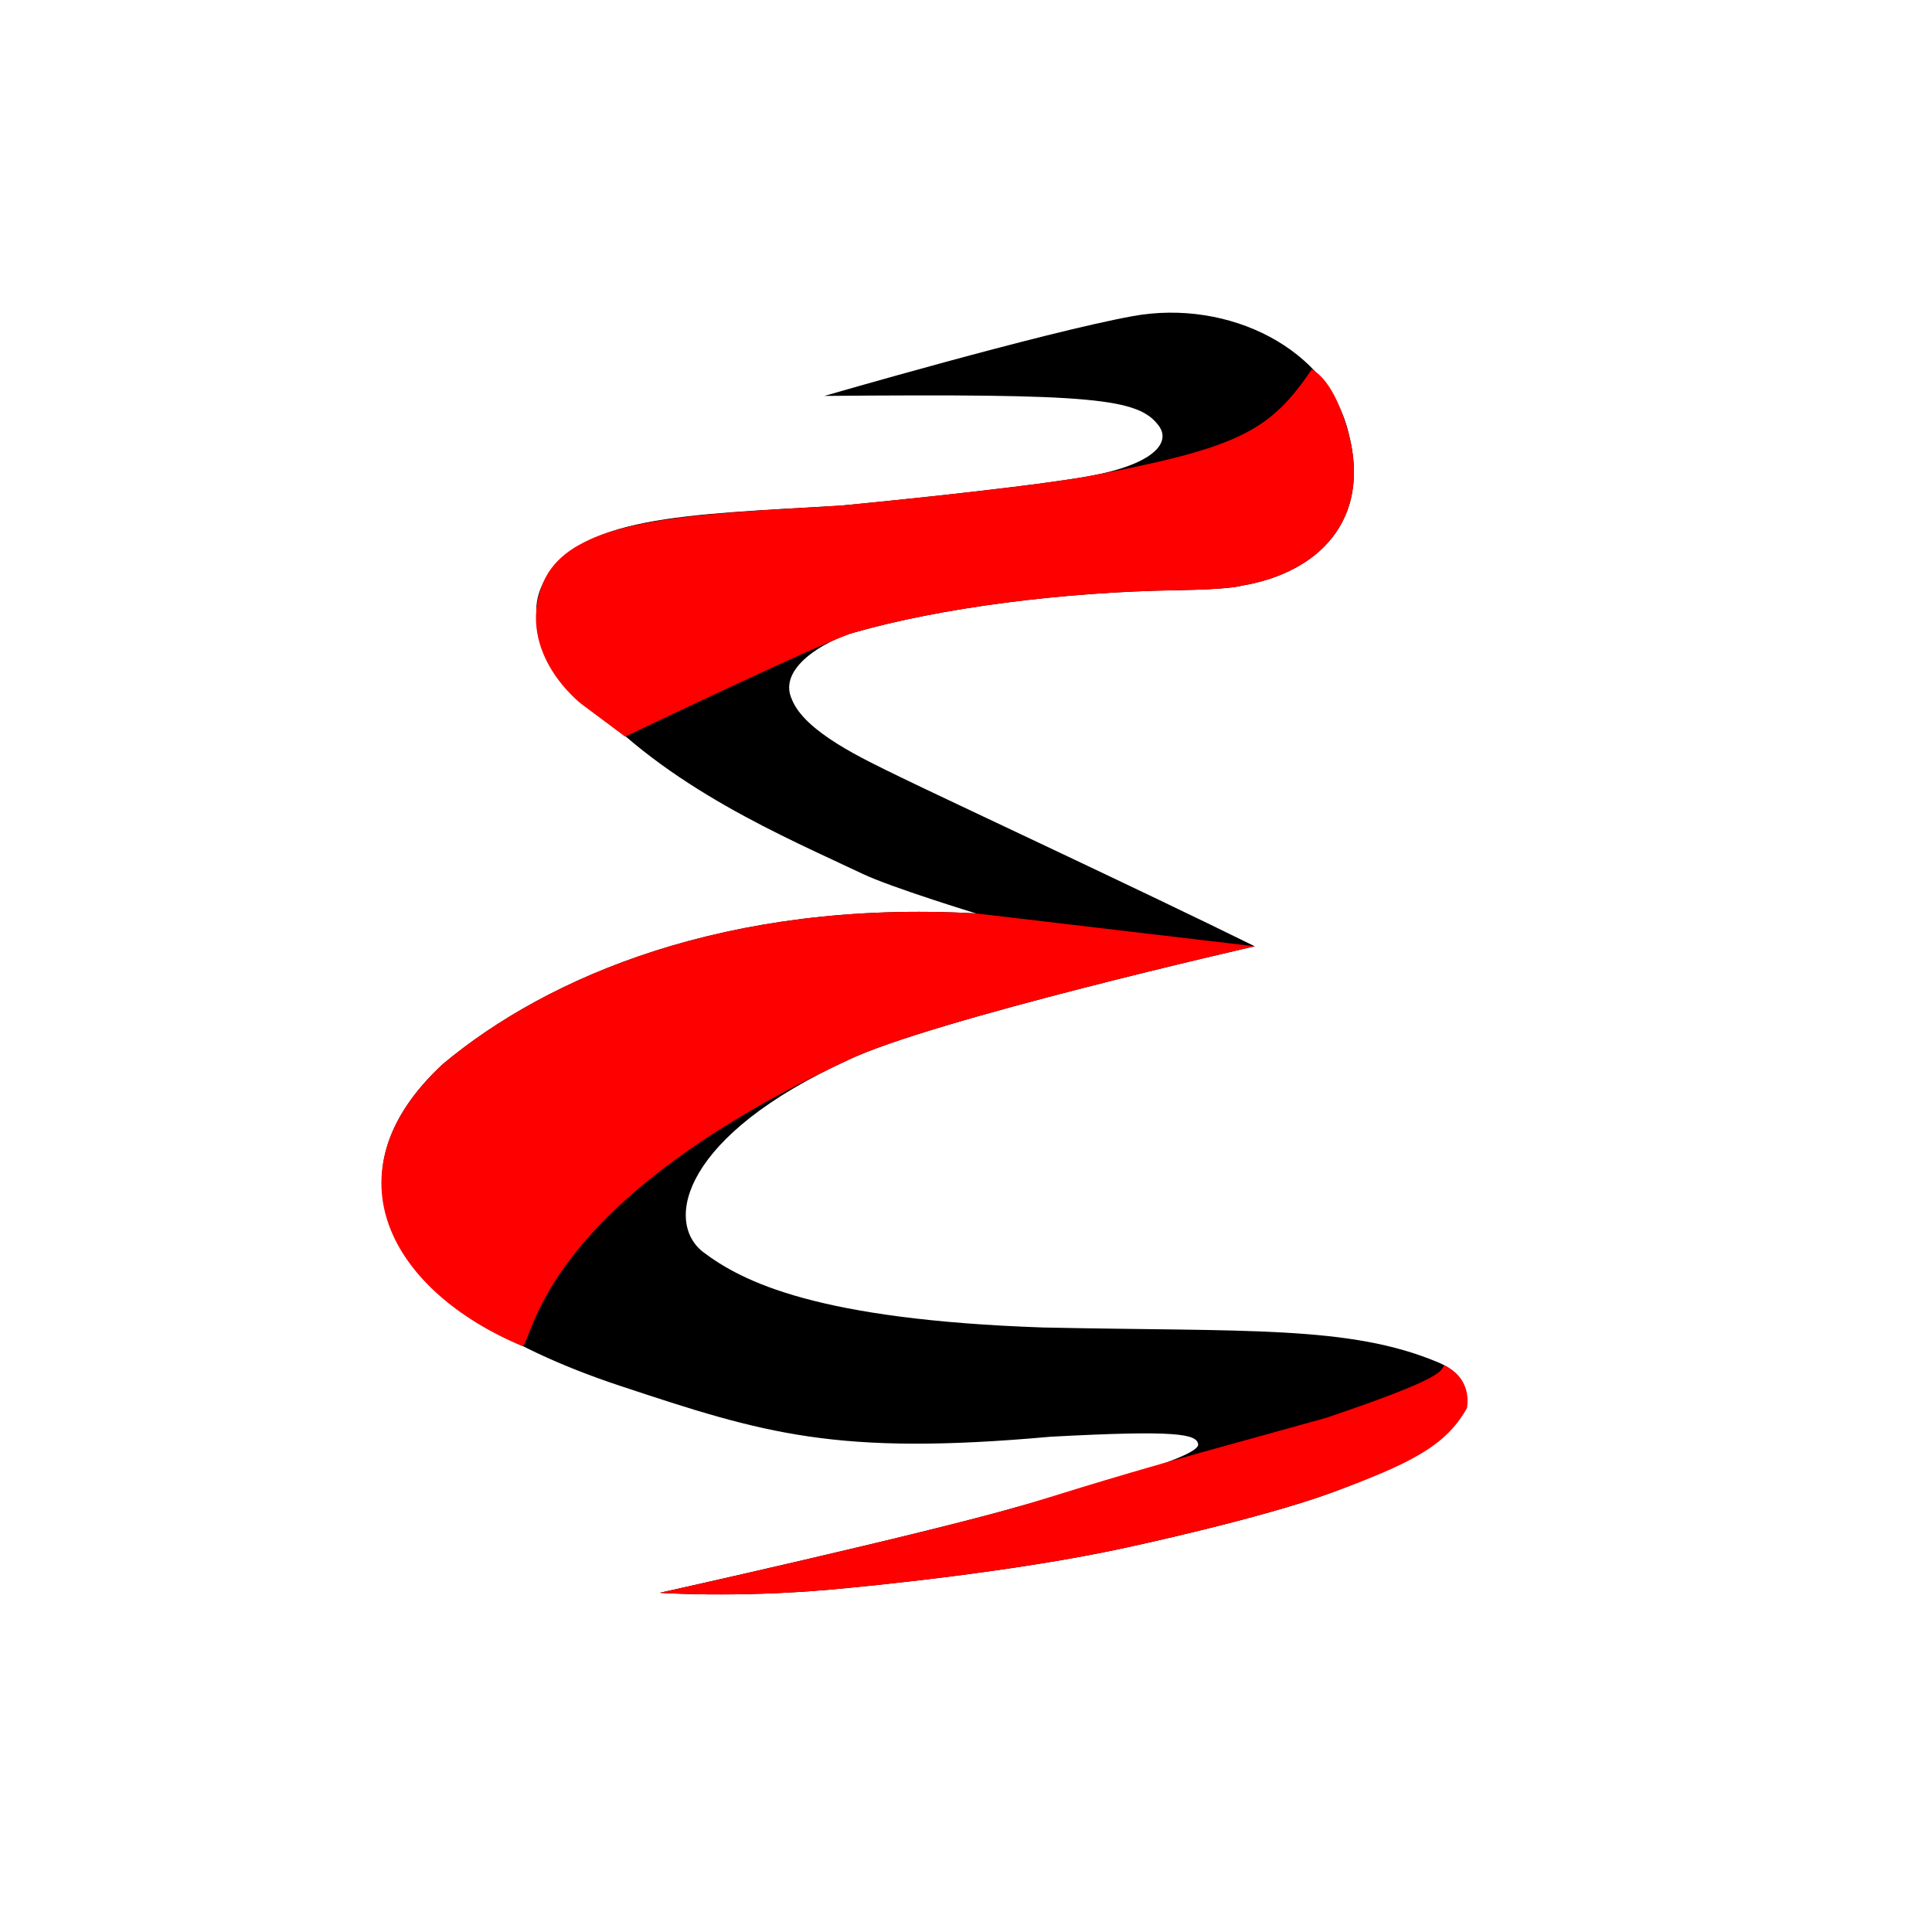
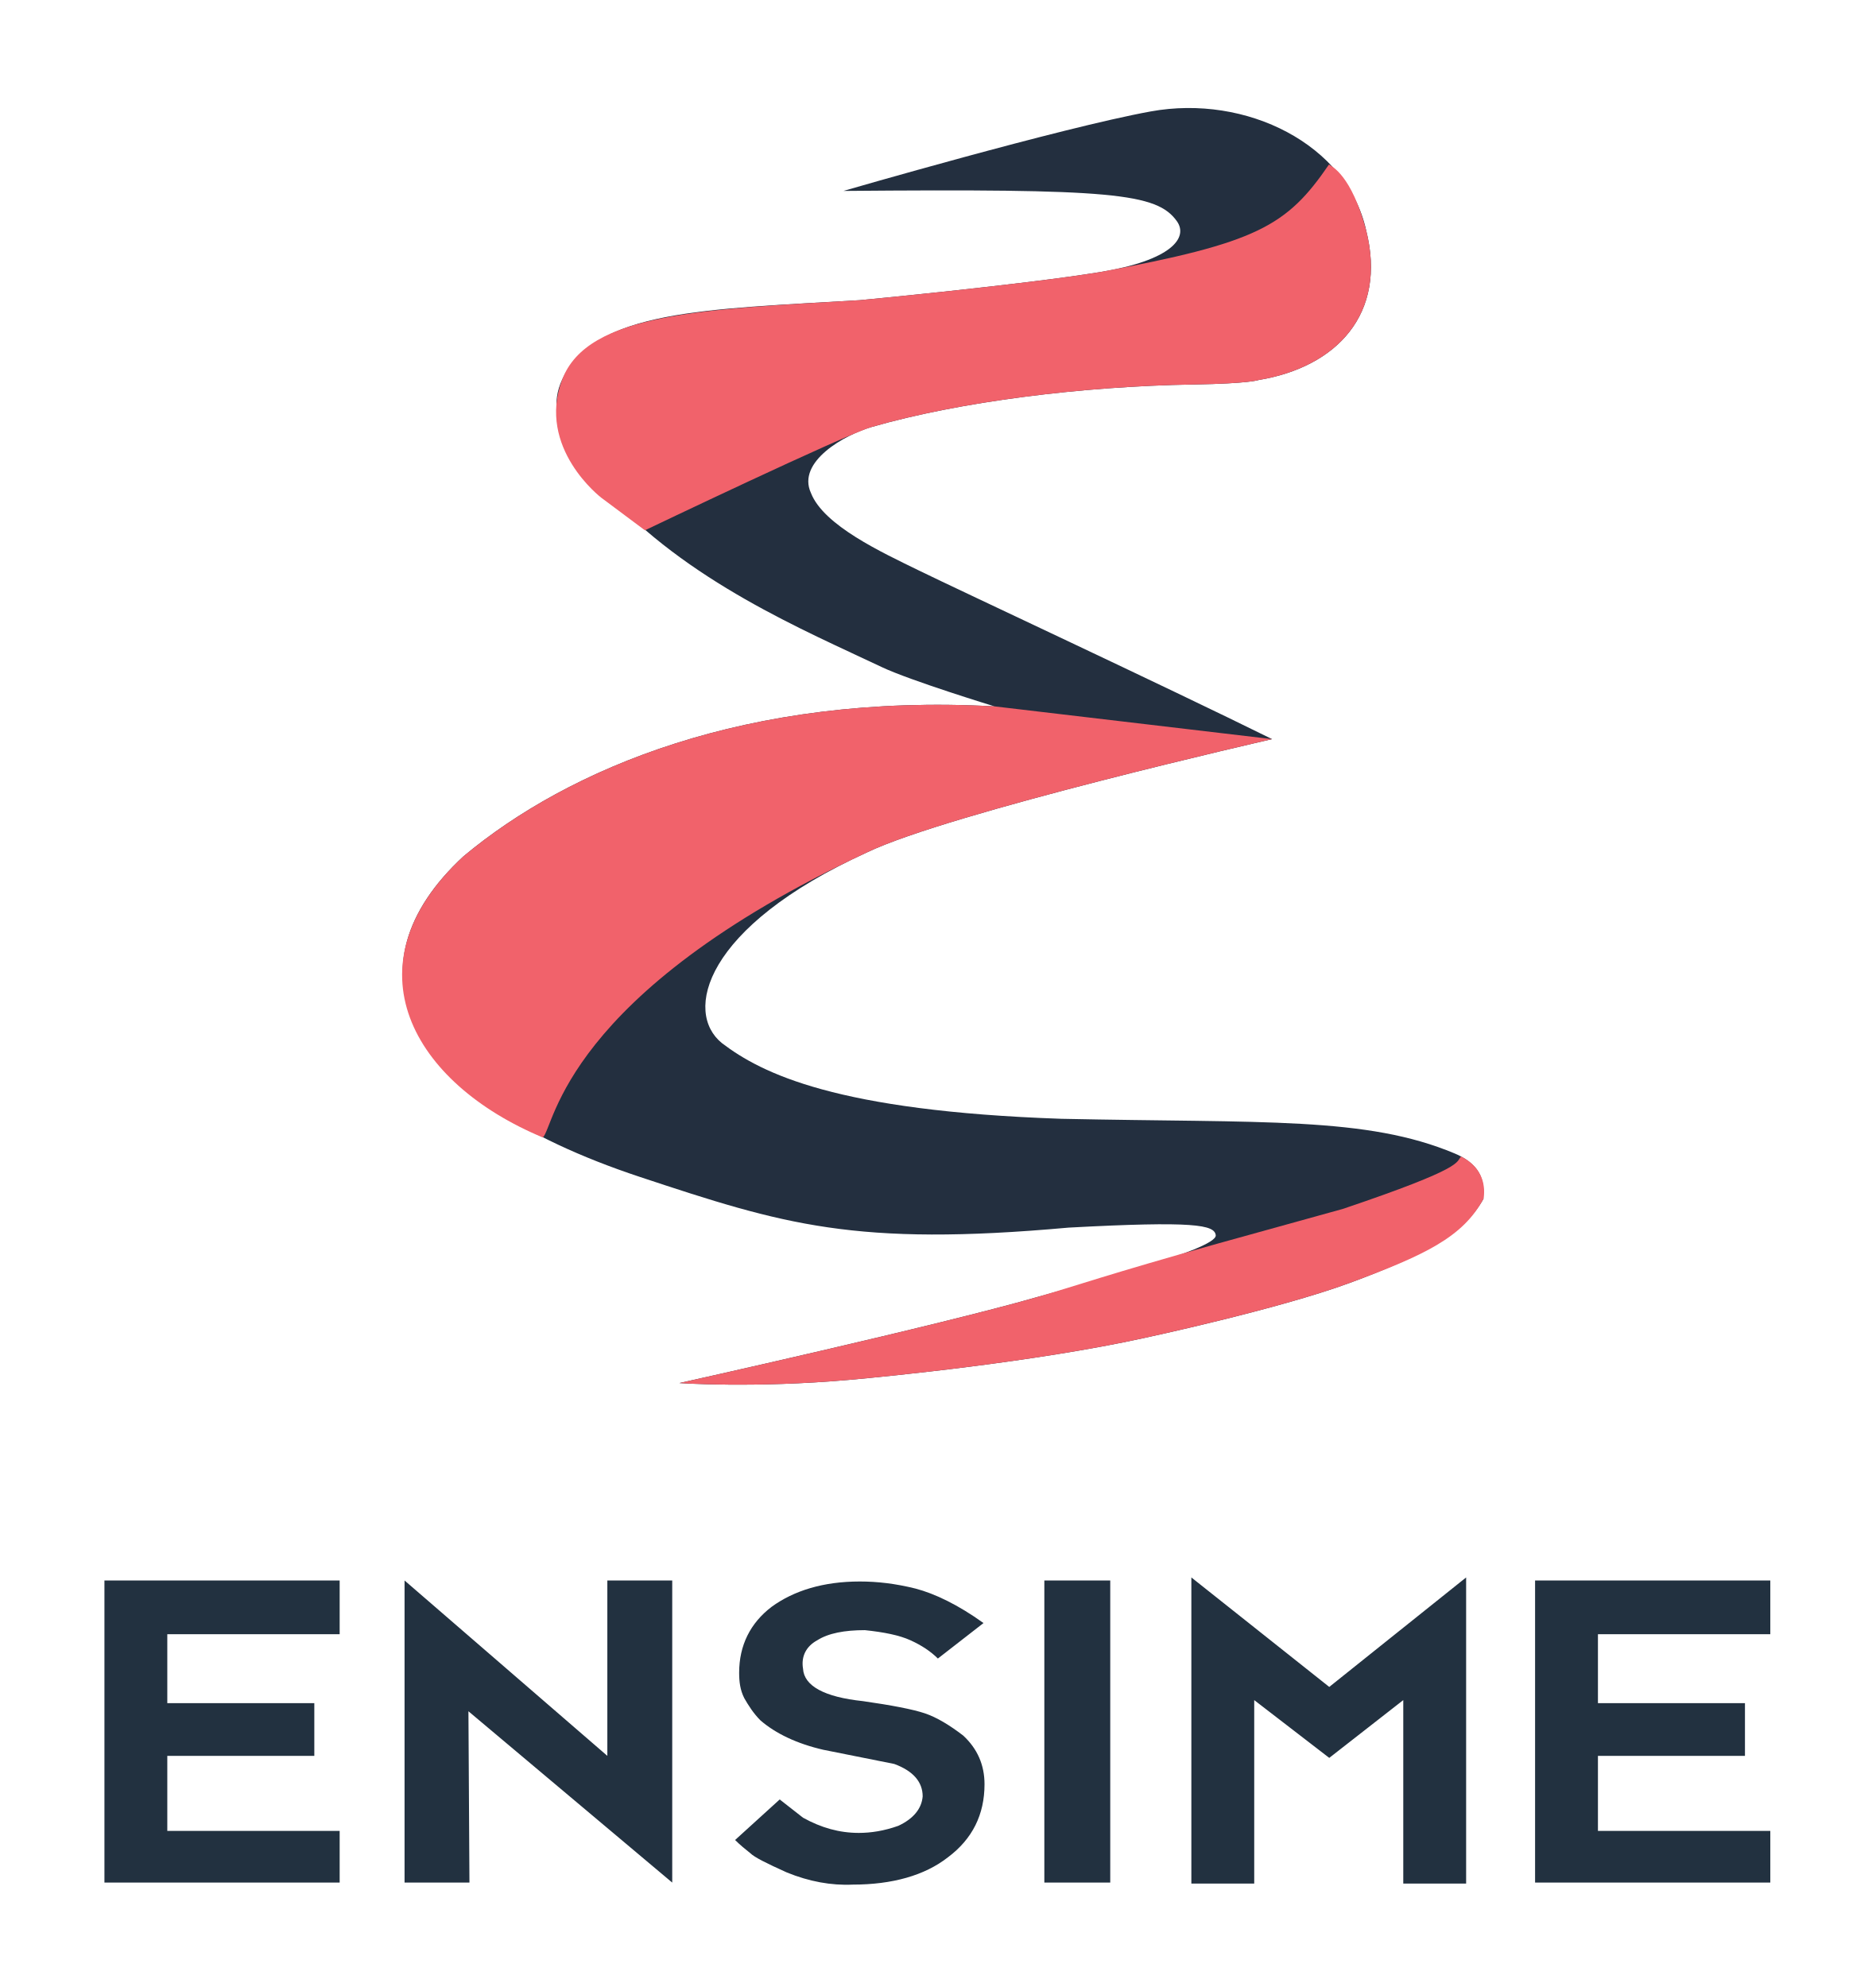
- <svg xmlns="http://www.w3.org/2000/svg" xmlns:xlink="http://www.w3.org/1999/xlink" xml:space="preserve" id="svg4768" viewBox="0.171 0.201 512 512" height="48" width="48" version="1.0">
-   <defs id="defs4770">
-     <linearGradient id="linearGradient4292">
-       <stop id="stop4294" offset="0" style="stop-color:#411f5d;stop-opacity:1" />
-       <stop id="stop4296" offset="1" style="stop-color:#5b2a85;stop-opacity:1" />
-     </linearGradient>
-     <linearGradient id="linearGradient4284">
-       <stop offset="0" style="stop-color:#8381c5;stop-opacity:1" id="stop4286" />
-       <stop id="stop4290" style="stop-color:#7e55b3;stop-opacity:0.996" offset="0.566" />
-       <stop offset="1" style="stop-color:#a52ecb;stop-opacity:0.992" id="stop4288" />
-     </linearGradient>
-     <filter height="1.088" y="-0.044" width="1.089" x="-0.045" id="filter4350" style="color-interpolation-filters:sRGB">
-       <feGaussianBlur id="feGaussianBlur4352" stdDeviation="8.785" />
-     </filter>
-     <linearGradient y2="300.74" x2="236.614" y1="-161.851" x1="-122.202" spreadMethod="pad" gradientTransform="matrix(0.8738584,0,0,0.8281806,246.0076,250.2814)" gradientUnits="userSpaceOnUse" id="linearGradient4245" xlink:href="#linearGradient4284" />
-     <linearGradient y2="66.018" x2="173.945" y1="396.607" x1="447.809" gradientTransform="matrix(0.9868496,0,0,0.9868496,3.034419,2.52504)" gradientUnits="userSpaceOnUse" id="linearGradient4247" xlink:href="#linearGradient4292" />
-   </defs>
-   <g id="layer2" style="display:inline">
-     <path id="path4101" d="m 175,422.311 c 0,0 19.738,1.396 45.131,-0.842 10.283,-0.906 49.327,-4.741 78.517,-11.143 0,0 35.59,-7.617 54.63,-14.633 19.922,-7.342 30.764,-13.573 35.643,-22.402 -0.213,-1.809 1.502,-8.224 -7.685,-12.078 -23.489,-9.852 -50.73,-8.07 -104.634,-9.213 -59.777,-2.054 -79.663,-12.06 -90.256,-20.118 -10.158,-8.175 -5.05,-30.793 38.474,-50.715 21.924,-10.609 107.871,-30.187 107.871,-30.187 -28.945,-14.307 -82.919,-39.459 -94.013,-44.89 -9.731,-4.763 -25.303,-11.936 -28.678,-20.614 -3.827,-8.331 9.038,-15.507 16.225,-17.562 23.145,-6.676 55.818,-10.825 85.555,-11.291 14.947,-0.234 17.373,-1.196 17.373,-1.196 20.624,-3.421 34.201,-17.532 28.545,-39.879 -5.078,-22.81 -31.862,-36.214 -57.314,-31.574 -23.968,4.37 -81.738,21.15 -81.738,21.15 71.407,-0.618 83.359,0.574 88.697,8.037 3.152,4.407 -1.432,10.451 -20.477,13.561 -20.733,3.386 -63.831,7.464 -63.831,7.464 -41.345,2.455 -70.468,2.62 -79.203,21.113 -5.707,12.082 6.085,22.763 11.254,29.449 21.841,24.289 53.388,37.389 73.695,47.036 7.641,3.63 30.059,10.484 30.059,10.484 -65.878,-3.623 -113.4,16.605 -141.276,39.896 -31.529,29.163 -17.581,63.924 47.012,85.327 38.152,12.642 57.072,18.587 113.981,13.462 33.52,-1.807 38.804,-0.732 39.138,2.019 0.47,3.872 -37.231,13.492 -47.524,16.461 -26.185,7.553 -94.828,22.804 -95.171,22.878 z" style="display:inline;fill:#000000;fill-opacity:1;fill-rule:evenodd;stroke:#000000;stroke-width:0;stroke-linecap:butt;stroke-linejoin:miter;stroke-miterlimit:4;stroke-opacity:1;stroke-dasharray:none" />
+ <svg xmlns="http://www.w3.org/2000/svg" version="1.1" id="Ensime_Logo" x="0px" y="0px" viewBox="-33 -60 185 196" style="enable-background:new -33 -60 185 196;" xml:space="preserve">
+   <defs id="defs4753" />
+   <style type="text/css" id="style4740">
+         .st0{fill:#223140;}
+         .st1{fill:none;}
+         .st2{fill:#232F3F;}
+         .st3{fill:#F1626B;}
+         .st4{fill:#EF4551;}
+ </style>
+   <g id="Logo_Type" transform="translate(0, 145)">
+     <path id="ENS" class="st0" d="M0.5-19.3h-23.2v-29.8H0.5v5.3h-17v6.8H-2v5.2h-14.5v7.4h17V-19.3z M13.3-19.3H6.9v-29.8l20,17.3 v-17.3h6.4v29.8L13.2-36.2L13.3-19.3L13.3-19.3z M39.5-23.5l4.4-4l2.3,1.8c1.8,1,3.6,1.5,5.5,1.5c1.2,0,2.5-0.2,3.9-0.7 c1.5-0.7,2.3-1.7,2.4-2.9c0-1.4-0.9-2.5-2.8-3.2l-7-1.4C45.6-33,43.5-34,42-35.3c-0.7-0.7-1.2-1.5-1.6-2.2 c-0.4-0.8-0.5-1.6-0.5-2.5c0-2.7,1.1-4.9,3.2-6.5c2.2-1.6,5.1-2.5,8.7-2.5c1.7,0,3.5,0.2,5.5,0.7c1.9,0.5,4.2,1.6,6.7,3.4l-4.5,3.5 c-0.7-0.7-1.6-1.3-2.7-1.8s-2.6-0.8-4.5-1c-2,0-3.6,0.3-4.7,1c-1.1,0.6-1.6,1.6-1.4,2.8c0.1,1.7,2.1,2.8,5.9,3.2 c2.8,0.4,4.9,0.8,6.1,1.2s2.5,1.2,3.8,2.2c1.4,1.3,2.1,2.9,2.1,4.8c0,3-1.2,5.4-3.6,7.2c-2.3,1.8-5.5,2.7-9.4,2.7 c-2.1,0.1-4.3-0.3-6.5-1.2c-2-0.9-3.2-1.5-3.6-1.9C40.5-22.6,40-23,39.5-23.5L39.5-23.5z M141.6-19.3h-23.2v-29.8h23.2v5.3h-17v6.8 h14.5v5.2h-14.5v7.4h17V-19.3z M111.6-19.2h-6.2v-18.1l-7.3,5.7l-7.4-5.7v18.1h-6.2v-30.2l13.6,10.8l13.5-10.8V-19.2L111.6-19.2z M70-19.3v-29.8h6.5v29.8C76.5-19.3,70-19.3,70-19.3z" />
  </g>
-   <rect style="fill:none;display:none" id="rect4772" y="0.201" x="0.171" height="512" width="512" />
-   <g style="display:none" id="g4788">
-     <g style="display:inline" id="g4790" />
-   </g>
-   <g style="display:none" id="g4806">
-     <g style="display:inline" id="g4808">
-       <path style="fill:#050505;display:none" id="path4810" d="M 349.098,256.651 C 348.833,256.397 386.735,284.256 388.519,281.663 C 394.881,272.411 470.565,188.526 473.303,165.427 C 473.545,163.424 472.787,161.331 472.787,161.331 C 472.787,161.331 471.597,161.187 466.462,157.017 C 463.77,154.825 460.979,152.436 460.979,152.436 C 444.925,153.434 403.094,193.995 349.917,256.004" />
-     </g>
-   </g>
-   <g id="layer1" style="display:inline">
-     <path style="fill:#ff0000;fill-opacity:1;fill-rule:evenodd;stroke:#000000;stroke-width:0;stroke-linecap:butt;stroke-linejoin:miter;stroke-miterlimit:4;stroke-dasharray:none;stroke-opacity:1" d="m 318.63,385.085 c -30.231,8.48 -38.166,11.378 -48.459,14.347 -26.185,7.553 -94.828,22.804 -95.171,22.878 0,0 19.738,1.396 45.131,-0.842 10.283,-0.906 49.327,-4.741 78.517,-11.143 0,0 35.59,-7.617 54.63,-14.633 19.922,-7.342 30.157,-12.157 35.643,-22.402 0.5,-2.725 0.263,-8.136 -5.944,-11.257 -1.504,1.492 1.531,2.817 -31.473,13.944" id="path4237" />
-     <path style="display:inline;fill:#ff0000;fill-opacity:1;fill-rule:evenodd;stroke:#000000;stroke-width:0;stroke-linecap:butt;stroke-linejoin:miter;stroke-miterlimit:4;stroke-dasharray:none;stroke-opacity:1" d="m 258.84,242.267 c -65.878,-3.623 -113.4,16.605 -141.276,39.896 -31.529,29.163 -13.483,60.401 21.123,74.809 3.168,-2.975 5.494,-38.041 86.135,-75.807 21.924,-10.609 107.871,-30.187 107.871,-30.187" id="path4108" />
-     <path id="path4110" d="m 165.838,195.421 c 0,0 53.201,-25.453 60.387,-27.508 23.145,-6.676 55.818,-10.825 85.555,-11.291 14.947,-0.234 17.373,-1.196 17.373,-1.196 20.624,-3.421 34.201,-17.532 28.545,-39.879 -3.915,-14.605 -9.044,-16.899 -9.877,-17.456 -11.275,16.51 -19.221,20.854 -60.954,28.63 -20.733,3.386 -63.831,7.464 -63.831,7.464 -41.345,2.455 -72.462,3.305 -79.203,21.113 -6.909,18.252 10.396,31.452 10.396,31.452" style="display:inline;fill:#ff0000;fill-opacity:1;fill-rule:evenodd;stroke:#000000;stroke-width:0;stroke-linecap:butt;stroke-linejoin:miter;stroke-miterlimit:4;stroke-dasharray:none;stroke-opacity:1" />
+   <g transform="matrix(0.3707348,0,0,0.3707348,-30.87573,-80.13928)" style="display:inline" id="g4720">
+     <path style="display:inline;fill:#232f3f;fill-opacity:1;fill-rule:evenodd;stroke:none;stroke-width:0;stroke-linecap:butt;stroke-linejoin:miter;stroke-miterlimit:4;stroke-dasharray:none;stroke-opacity:1" d="m 175,422.311 c 0,0 19.738,1.396 45.131,-0.842 10.283,-0.906 49.327,-4.741 78.517,-11.143 0,0 35.59,-7.617 54.63,-14.633 19.922,-7.342 30.764,-13.573 35.643,-22.402 -0.213,-1.809 1.502,-8.224 -7.685,-12.078 -23.489,-9.852 -50.73,-8.07 -104.634,-9.213 -59.777,-2.054 -79.663,-12.06 -90.256,-20.118 -10.158,-8.175 -5.05,-30.793 38.474,-50.715 21.924,-10.609 107.871,-30.187 107.871,-30.187 -28.945,-14.307 -82.919,-39.459 -94.013,-44.89 -9.731,-4.763 -25.303,-11.936 -28.678,-20.614 -3.827,-8.331 9.038,-15.507 16.225,-17.562 23.145,-6.676 55.818,-10.825 85.555,-11.291 14.947,-0.234 17.373,-1.196 17.373,-1.196 20.624,-3.421 34.201,-17.532 28.545,-39.879 -5.078,-22.81 -31.862,-36.214 -57.314,-31.574 -23.968,4.37 -81.738,21.15 -81.738,21.15 71.407,-0.618 83.359,0.574 88.697,8.037 3.152,4.407 -1.432,10.451 -20.477,13.561 -20.733,3.386 -63.831,7.464 -63.831,7.464 -41.345,2.455 -70.468,2.62 -79.203,21.113 -5.707,12.082 6.085,22.763 11.254,29.449 21.841,24.289 53.388,37.389 73.695,47.036 7.641,3.63 30.059,10.484 30.059,10.484 -65.878,-3.623 -113.4,16.605 -141.276,39.896 -31.529,29.163 -17.581,63.924 47.012,85.327 38.152,12.642 57.072,18.587 113.981,13.462 33.52,-1.807 38.804,-0.732 39.138,2.019 0.47,3.872 -37.231,13.492 -47.524,16.461 -26.185,7.553 -94.828,22.804 -95.171,22.878 z" id="path4101" />
+     <path id="path4237" d="m 318.63,385.085 c -30.231,8.48 -38.166,11.378 -48.459,14.347 -26.185,7.553 -94.828,22.804 -95.171,22.878 0,0 19.738,1.396 45.131,-0.842 10.283,-0.906 49.327,-4.741 78.517,-11.143 0,0 35.59,-7.617 54.63,-14.633 19.922,-7.342 30.157,-12.157 35.643,-22.402 0.5,-2.725 0.263,-8.136 -5.944,-11.257 -1.504,1.492 1.531,2.817 -31.473,13.944" style="fill:#f1626b;fill-opacity:1;fill-rule:evenodd;stroke:none;stroke-width:1.067;stroke-linecap:butt;stroke-linejoin:miter;stroke-miterlimit:4;stroke-dasharray:none;stroke-opacity:1" />
+     <path id="path4108" d="m 258.84,242.267 c -65.878,-3.623 -113.4,16.605 -141.276,39.896 -31.529,29.163 -13.483,60.401 21.123,74.809 3.168,-2.975 5.494,-38.041 86.135,-75.807 21.924,-10.609 107.871,-30.187 107.871,-30.187" style="display:inline;fill:#f1626b;fill-opacity:1;fill-rule:evenodd;stroke:none;stroke-width:1.067;stroke-linecap:butt;stroke-linejoin:miter;stroke-miterlimit:4;stroke-dasharray:none;stroke-opacity:1" />
+     <path style="display:inline;fill:#f1626b;fill-opacity:1;fill-rule:evenodd;stroke:none;stroke-width:1.067;stroke-linecap:butt;stroke-linejoin:miter;stroke-miterlimit:4;stroke-dasharray:none;stroke-opacity:1" d="m 165.838,195.421 c 0,0 53.201,-25.453 60.387,-27.508 23.145,-6.676 55.818,-10.825 85.555,-11.291 14.947,-0.234 17.373,-1.196 17.373,-1.196 20.624,-3.421 34.201,-17.532 28.545,-39.879 -3.915,-14.605 -9.044,-16.899 -9.877,-17.456 -11.275,16.51 -19.221,20.854 -60.954,28.63 -20.733,3.386 -63.831,7.464 -63.831,7.464 -41.345,2.455 -72.462,3.305 -79.203,21.113 -6.909,18.252 10.396,31.452 10.396,31.452" id="path4110" />
  </g>
</svg>
